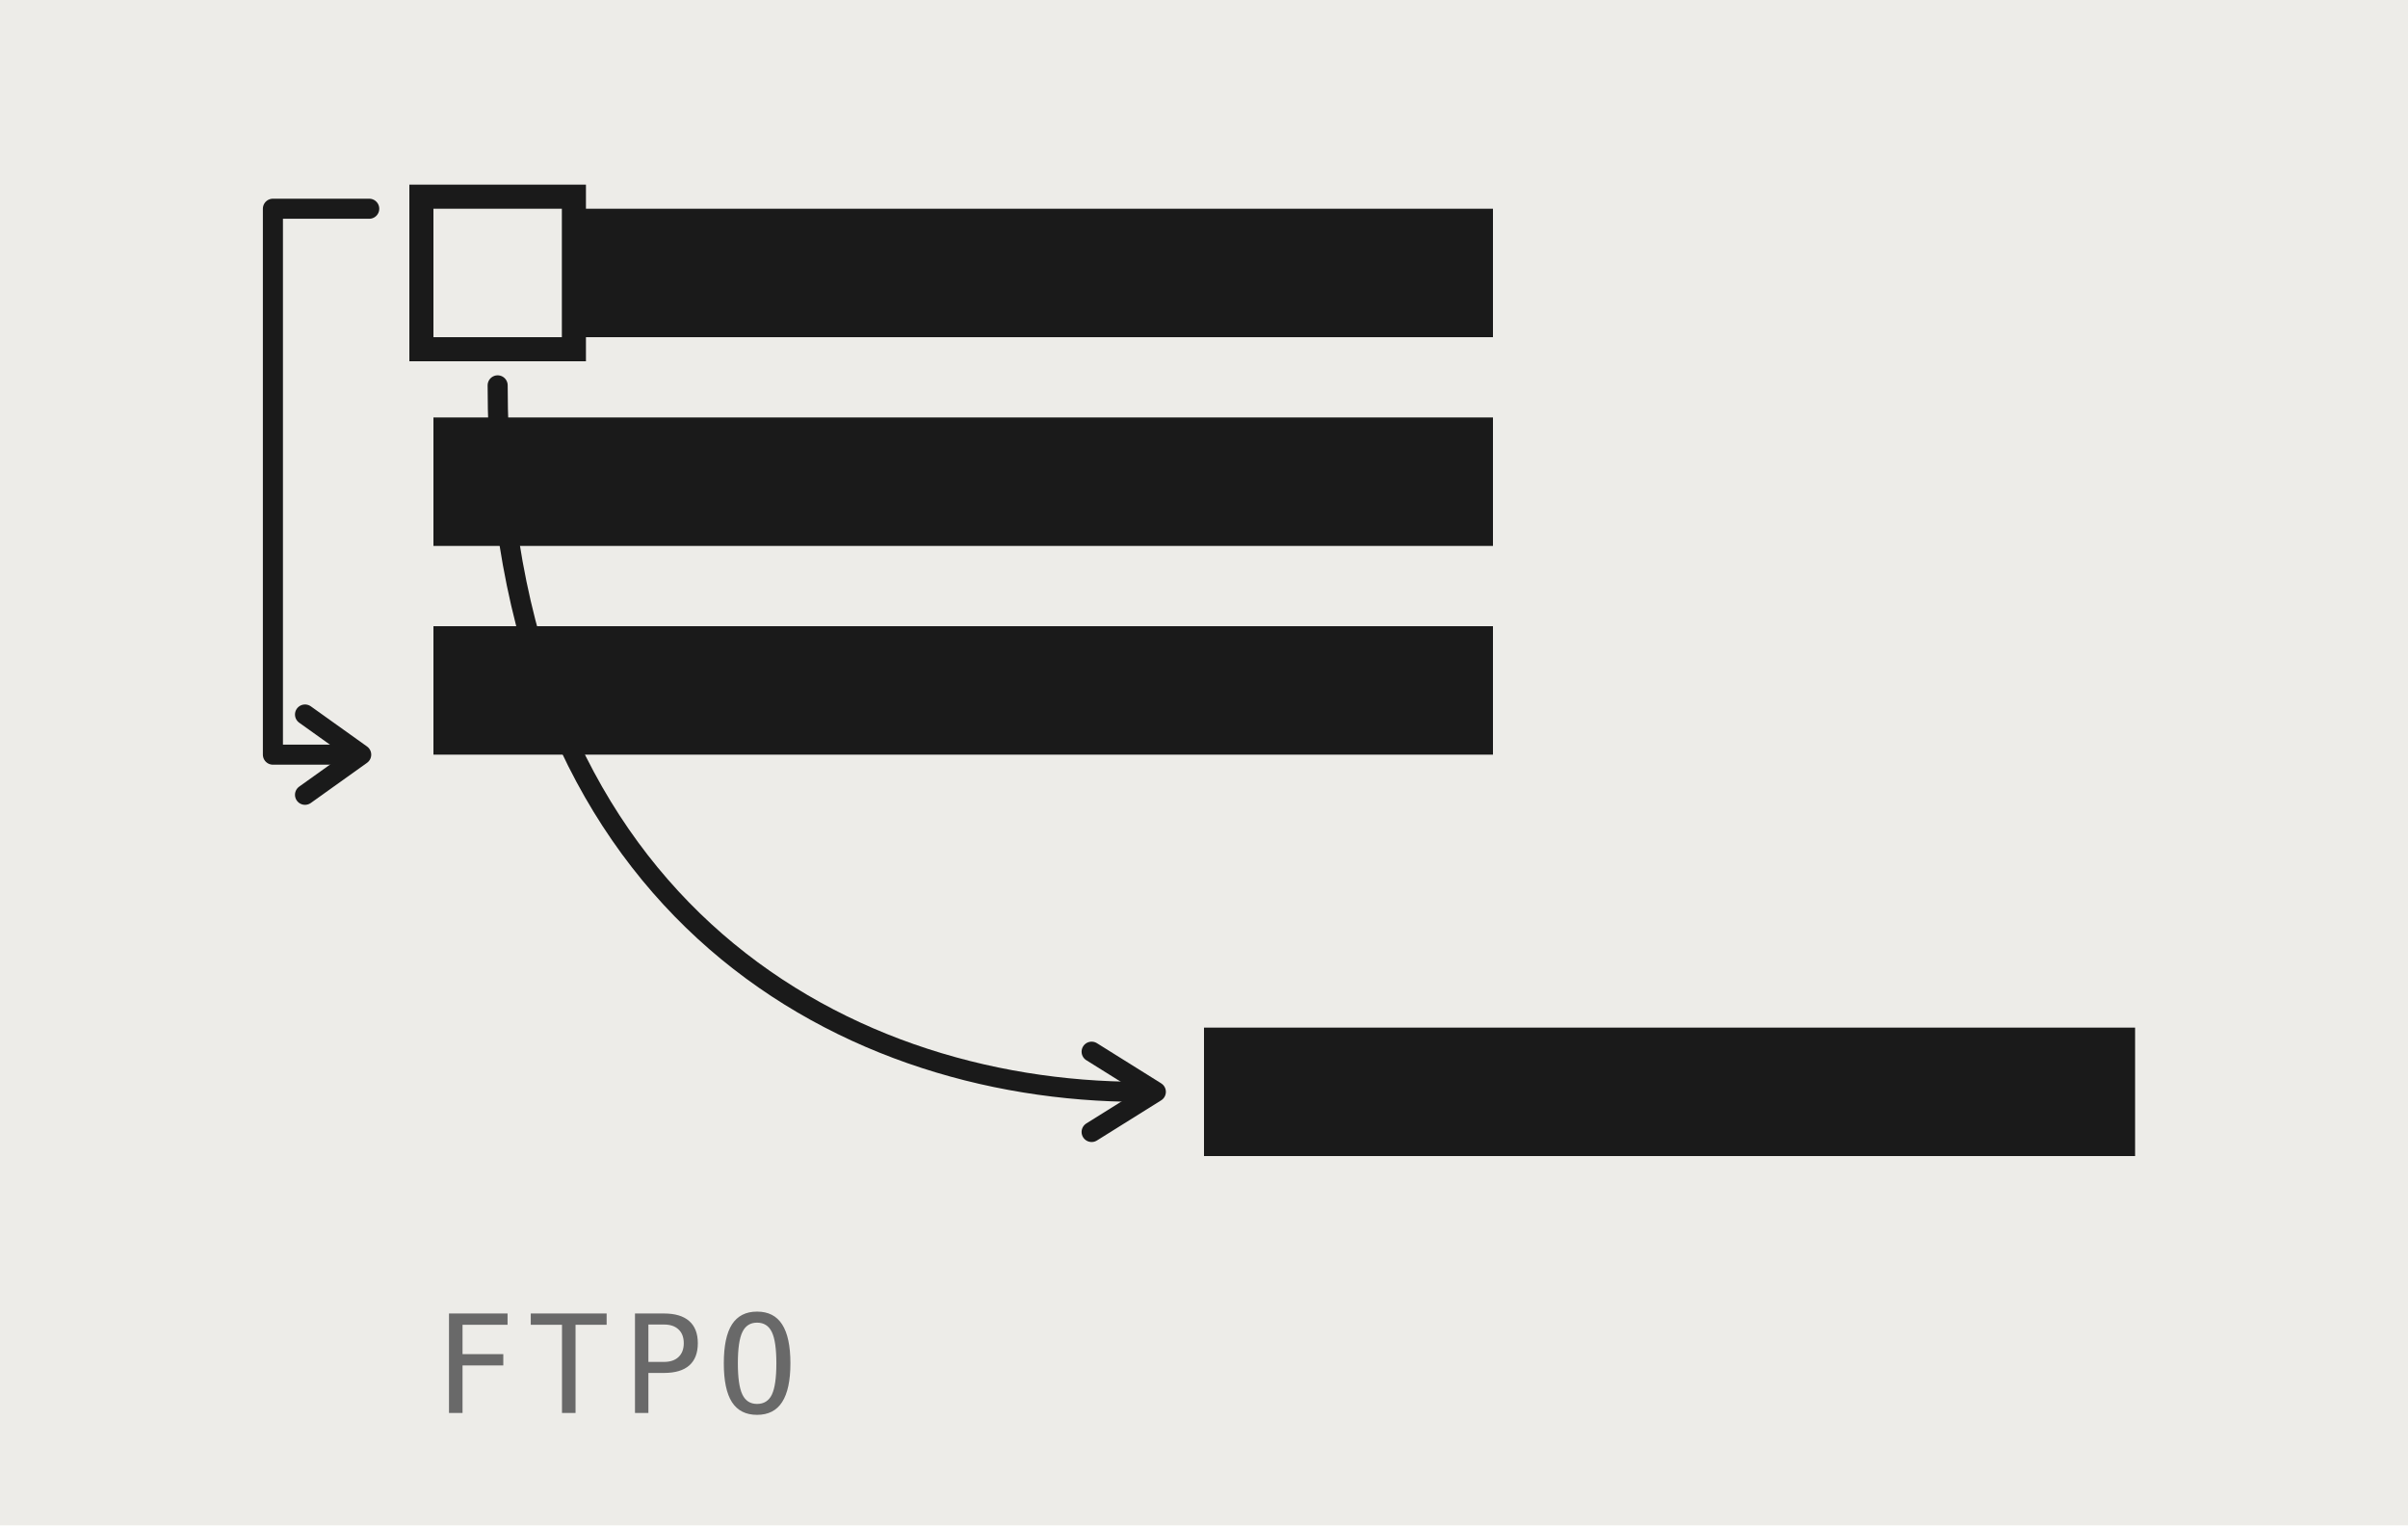
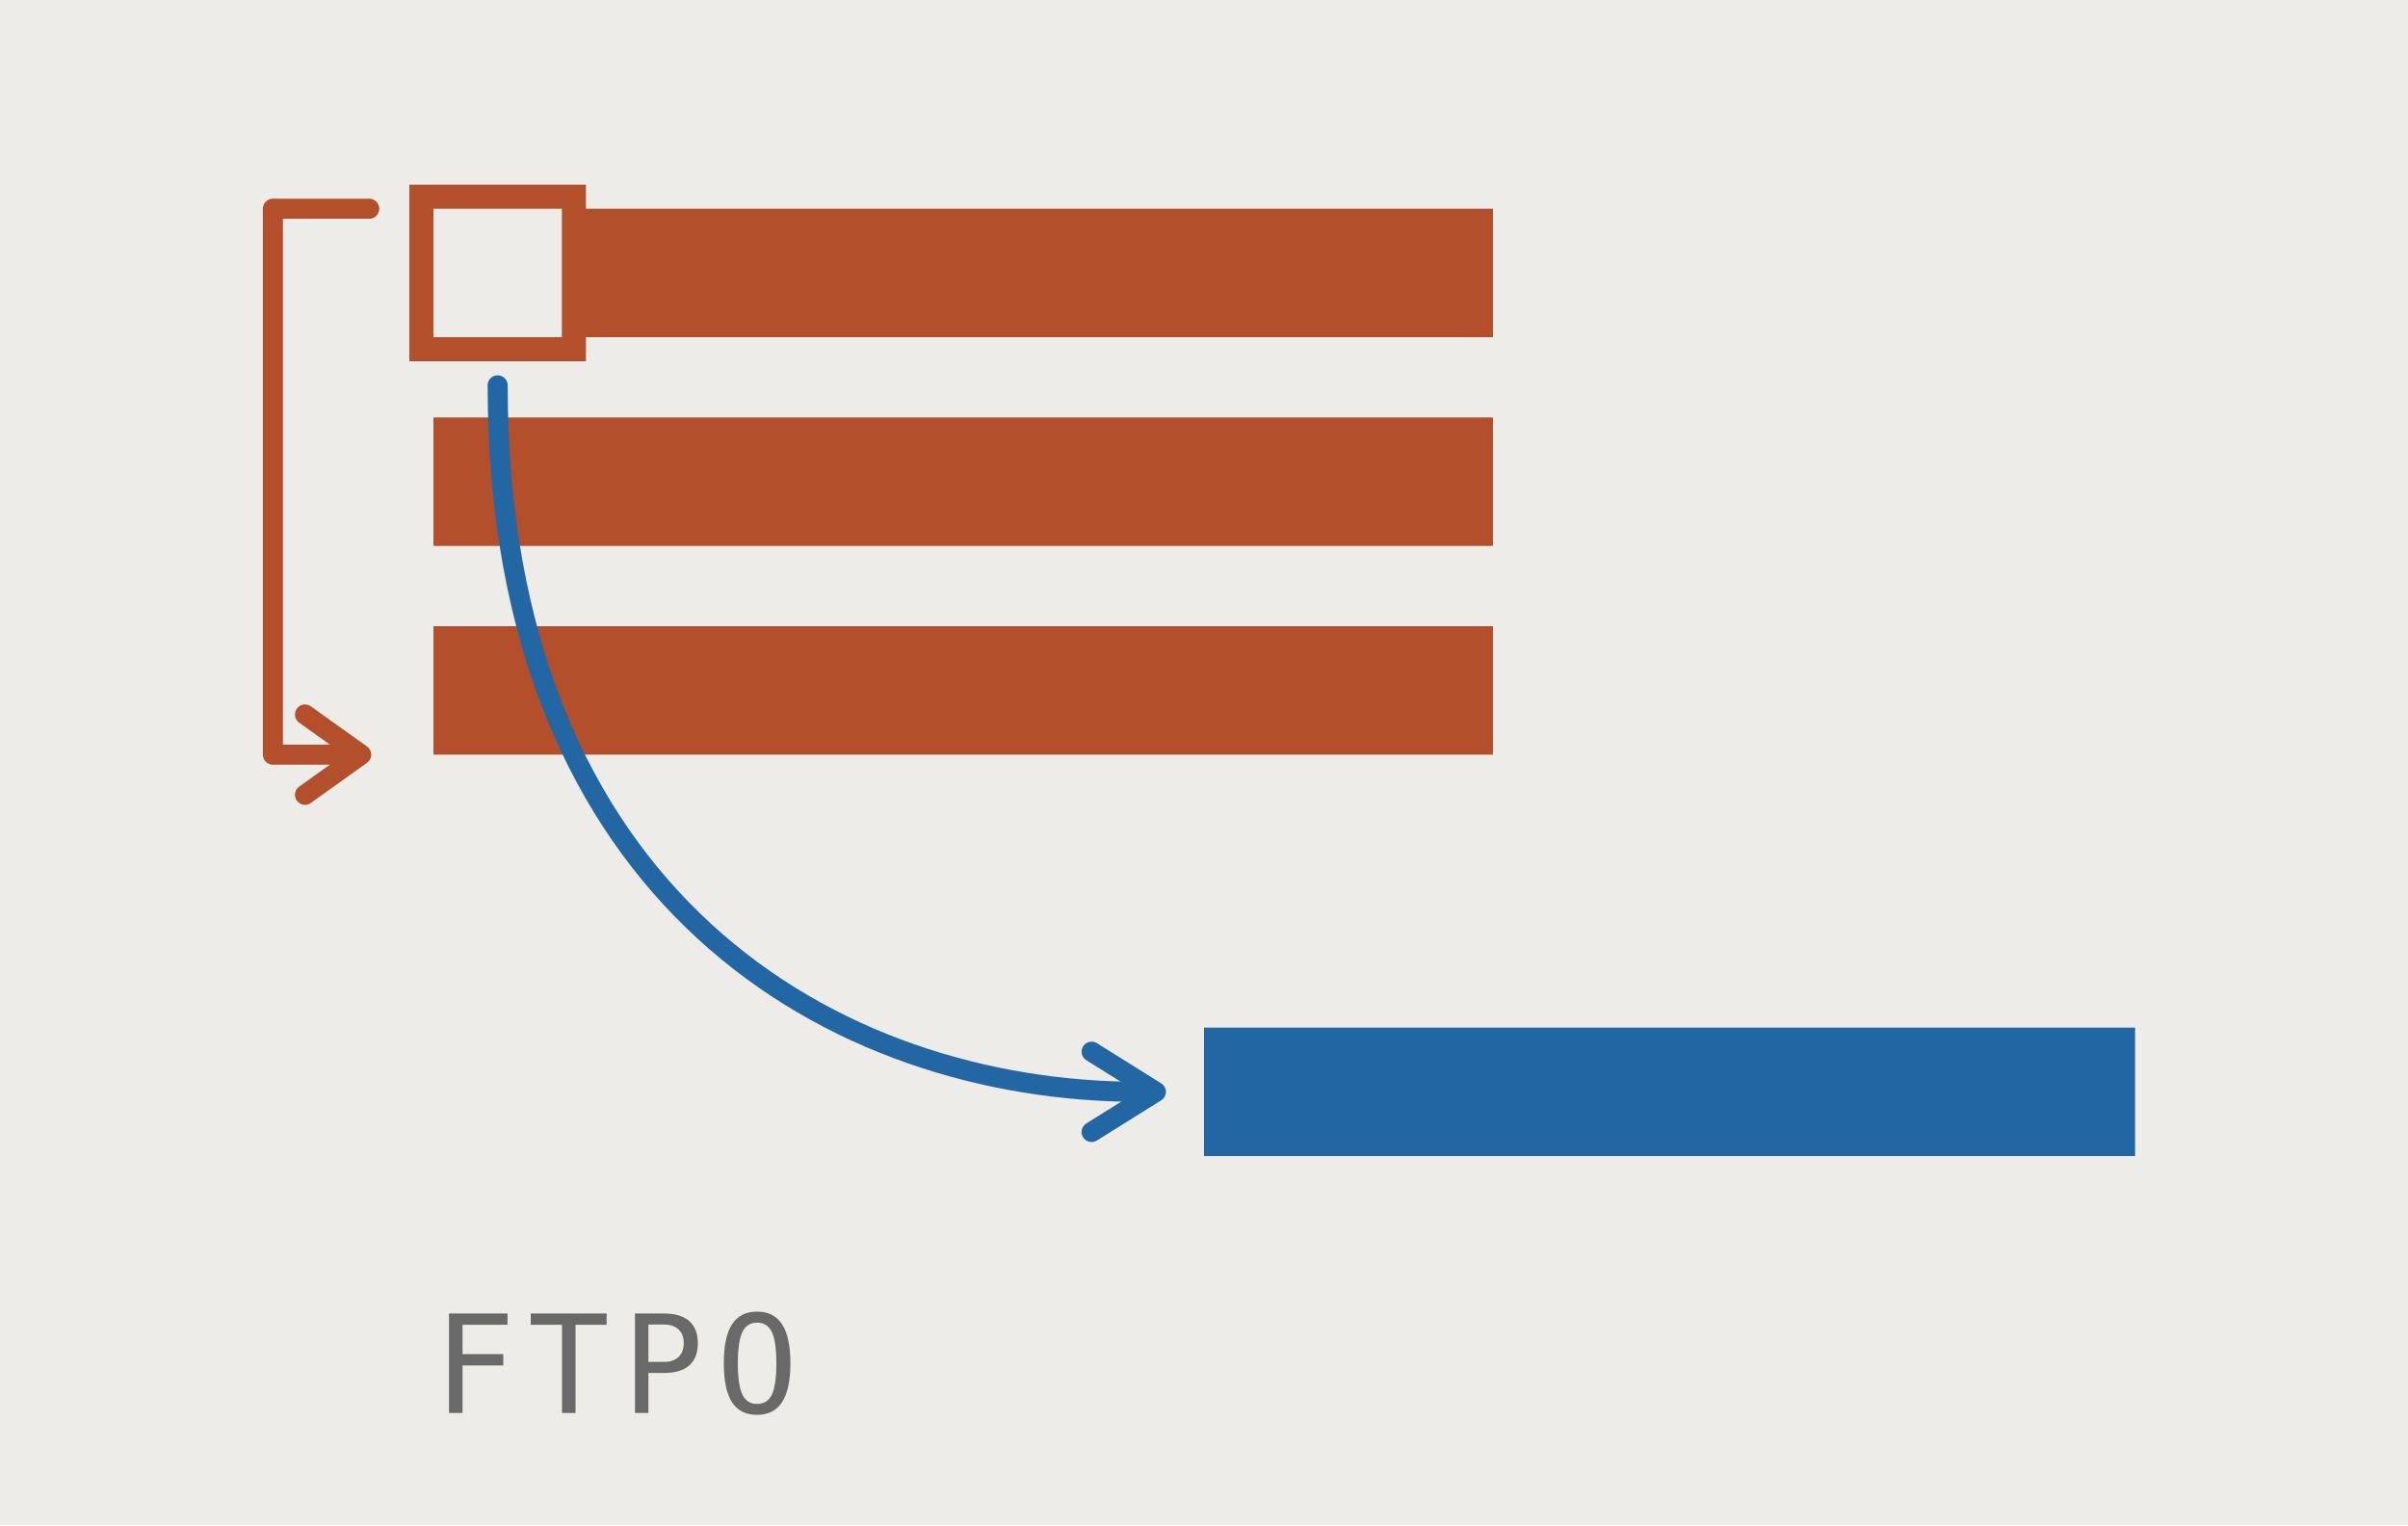
<svg xmlns="http://www.w3.org/2000/svg" viewBox="0 0 300 190" width="300" height="190" role="img" aria-label="Three identical dark horizontal bars stacked one above another, a span repeating. An arrow along the left edge joins the top bar and the bottom one, closing the stack into a cycle. The first cell of the top bar is outlined with a heavy stroke, cutting the span at its first token, and from that cell a curve descends to a different bar off to the right, an alternative continuation. The letters FTPO sit in small monospace below.">
  <rect width="300" height="190" fill="#EDECE8" />
-   <rect x="54" y="26" width="132" height="16" fill="#1a1a1a" />
-   <rect x="54" y="52" width="132" height="16" fill="#1a1a1a" />
-   <rect x="54" y="78" width="132" height="16" fill="#1a1a1a" />
-   <path d="M 46 26 L 34 26 L 34 94 L 44 94" fill="none" stroke="#1a1a1a" stroke-width="2.5" stroke-linecap="round" stroke-linejoin="round" />
-   <path d="M 38 89 L 45 94 L 38 99" fill="none" stroke="#1a1a1a" stroke-width="2.5" stroke-linecap="round" stroke-linejoin="round" />
-   <rect x="52.5" y="24.5" width="19" height="19" fill="#EDECE8" stroke="#1a1a1a" stroke-width="3" />
-   <path d="M 62 48 C 62 112, 104 136, 142 136" fill="none" stroke="#1a1a1a" stroke-width="2.5" stroke-linecap="round" />
-   <path d="M 136 131 L 144 136 L 136 141" fill="none" stroke="#1a1a1a" stroke-width="2.5" stroke-linecap="round" stroke-linejoin="round" />
-   <rect x="150" y="128" width="116" height="16" fill="#1a1a1a" />
+   <rect x="54" y="26" width="132" height="16" fill="#b34f2a" />
+   <rect x="54" y="52" width="132" height="16" fill="#b34f2a" />
+   <rect x="54" y="78" width="132" height="16" fill="#b34f2a" />
+   <path d="M 46 26 L 34 26 L 34 94 L 44 94" fill="none" stroke="#b34f2a" stroke-width="2.5" stroke-linecap="round" stroke-linejoin="round" />
+   <path d="M 38 89 L 45 94 L 38 99" fill="none" stroke="#b34f2a" stroke-width="2.5" stroke-linecap="round" stroke-linejoin="round" />
+   <rect x="52.5" y="24.5" width="19" height="19" fill="#EDECE8" stroke="#b34f2a" stroke-width="3" />
+   <path d="M 62 48 C 62 112, 104 136, 142 136" fill="none" stroke="#2266a4" stroke-width="2.5" stroke-linecap="round" />
+   <path d="M 136 131 L 144 136 L 136 141" fill="none" stroke="#2266a4" stroke-width="2.5" stroke-linecap="round" stroke-linejoin="round" />
+   <rect x="150" y="128" width="116" height="16" fill="#2266a4" />
  <text x="54" y="176" font-family="JetBrains Mono, ui-monospace, SF Mono, Menlo, monospace" font-size="17" letter-spacing="1.5" fill="#696969">FTPO</text>
</svg>
